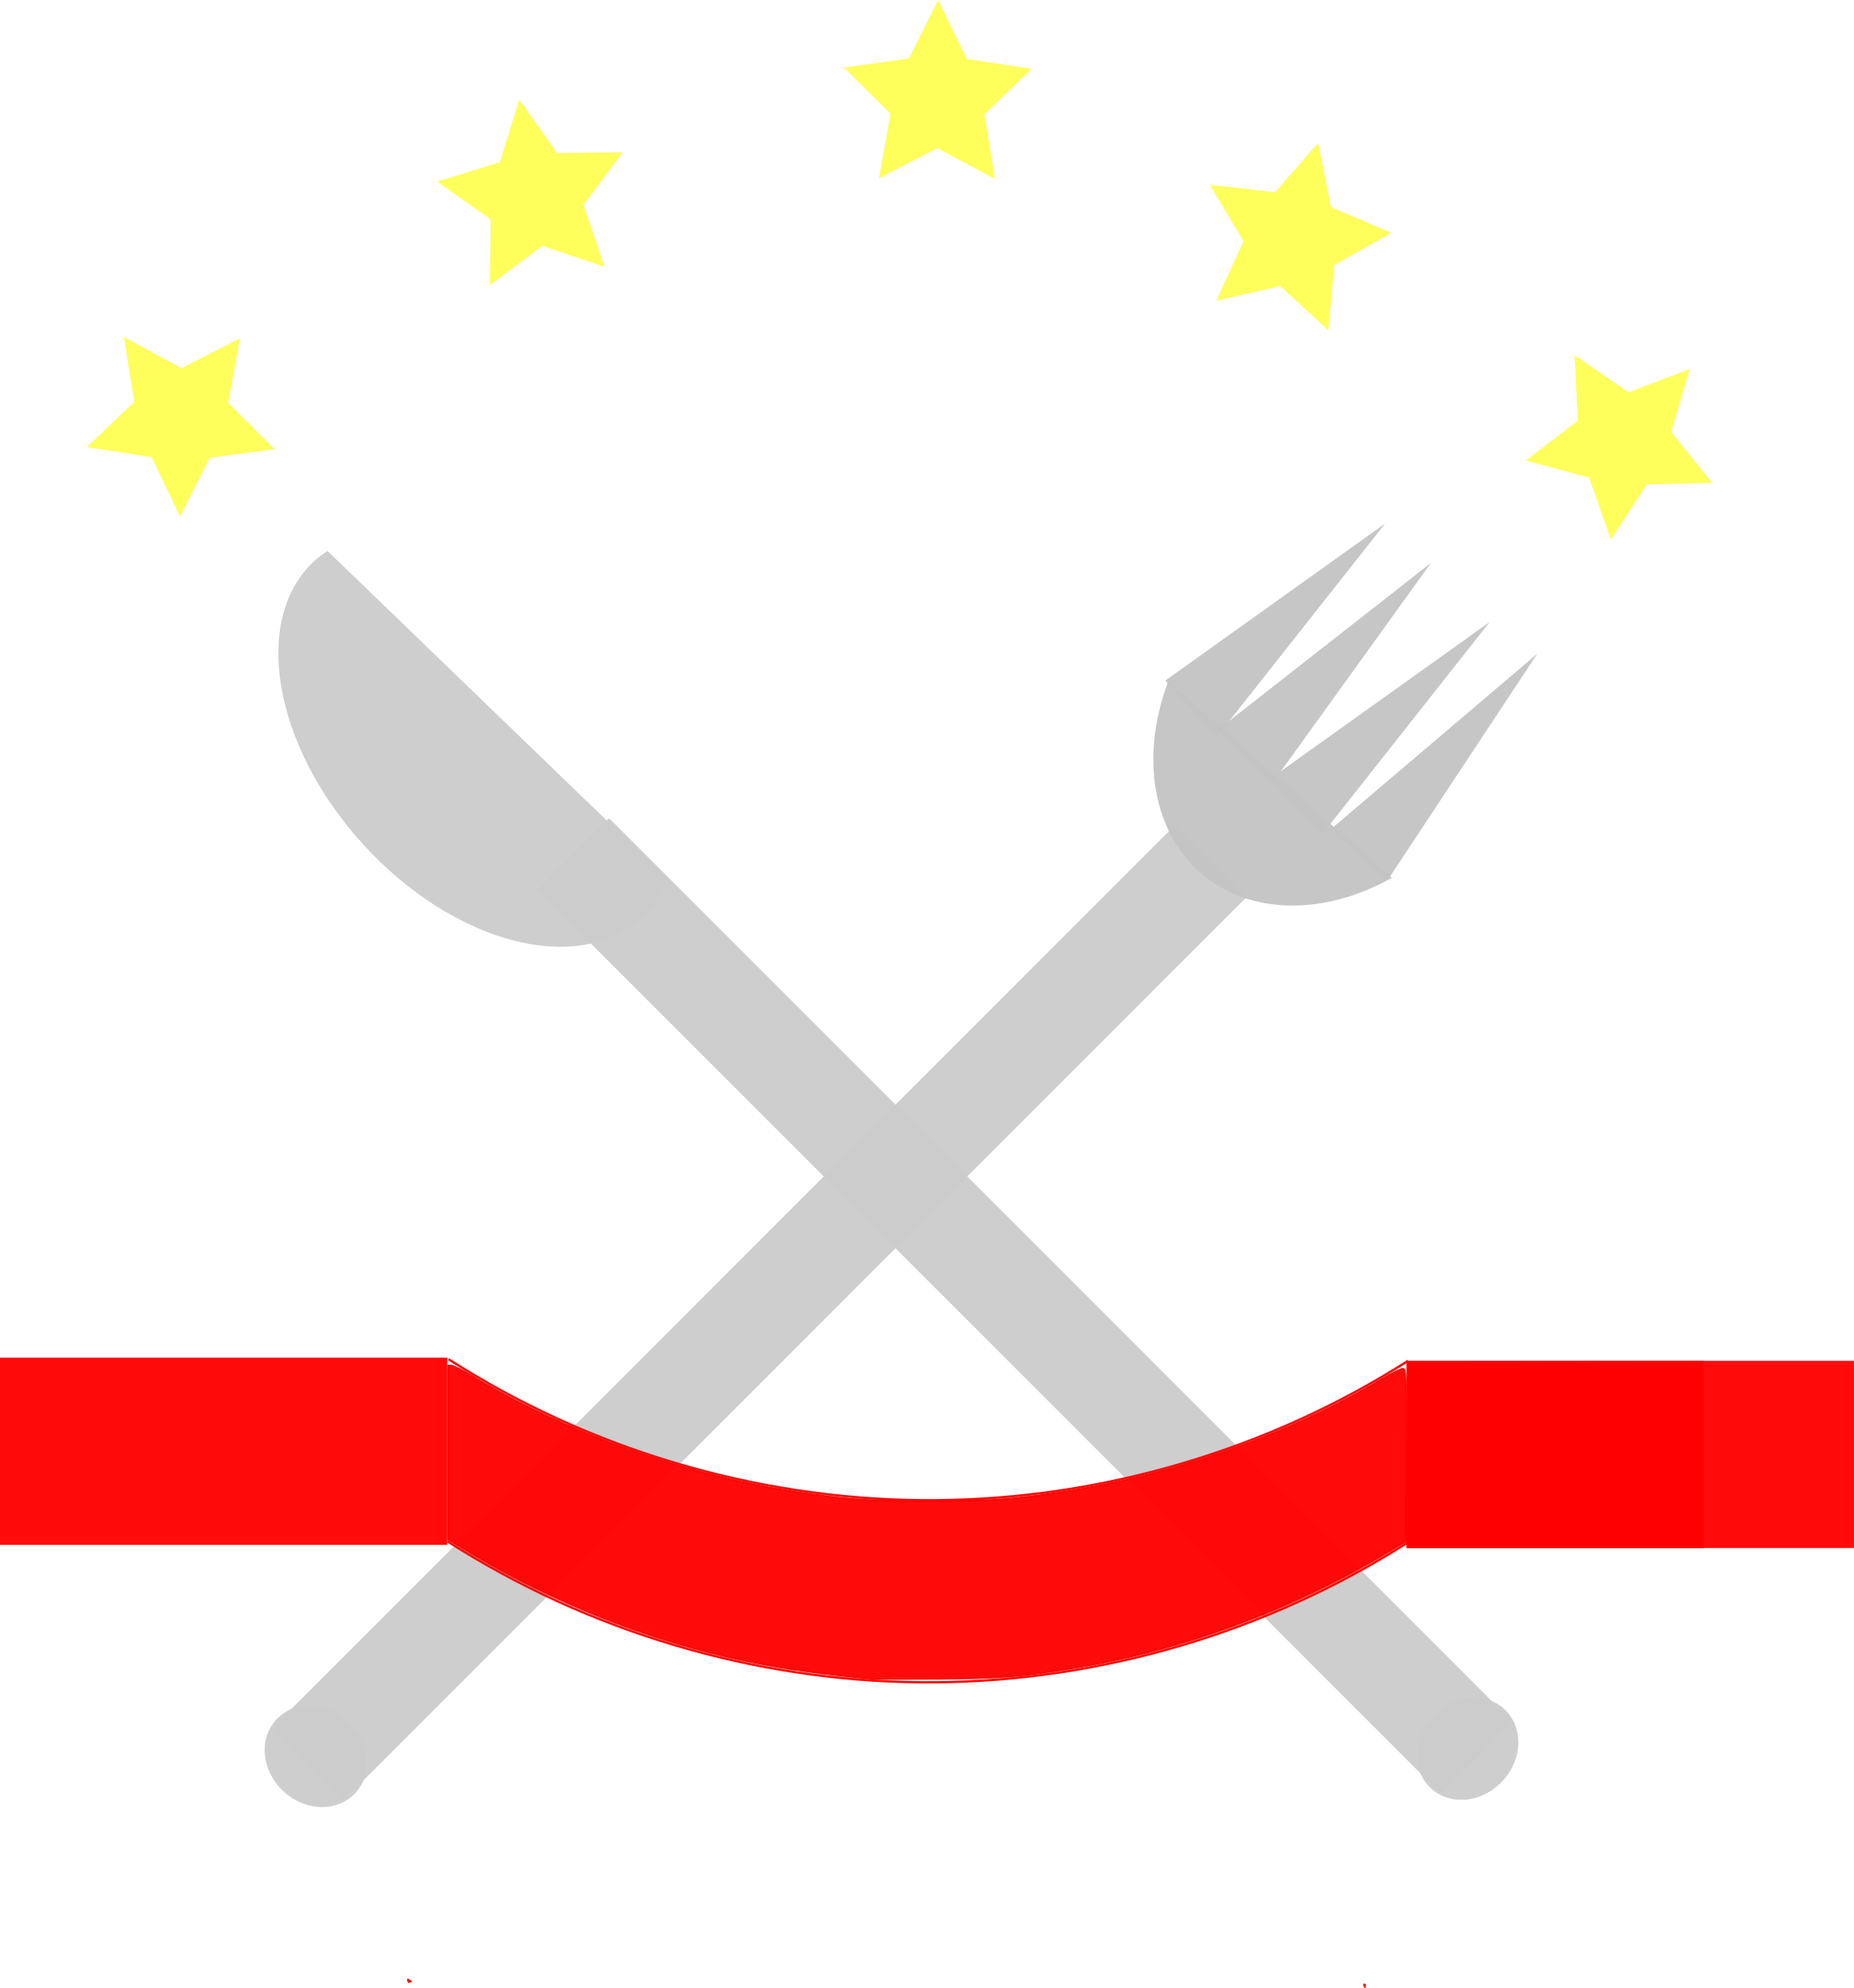
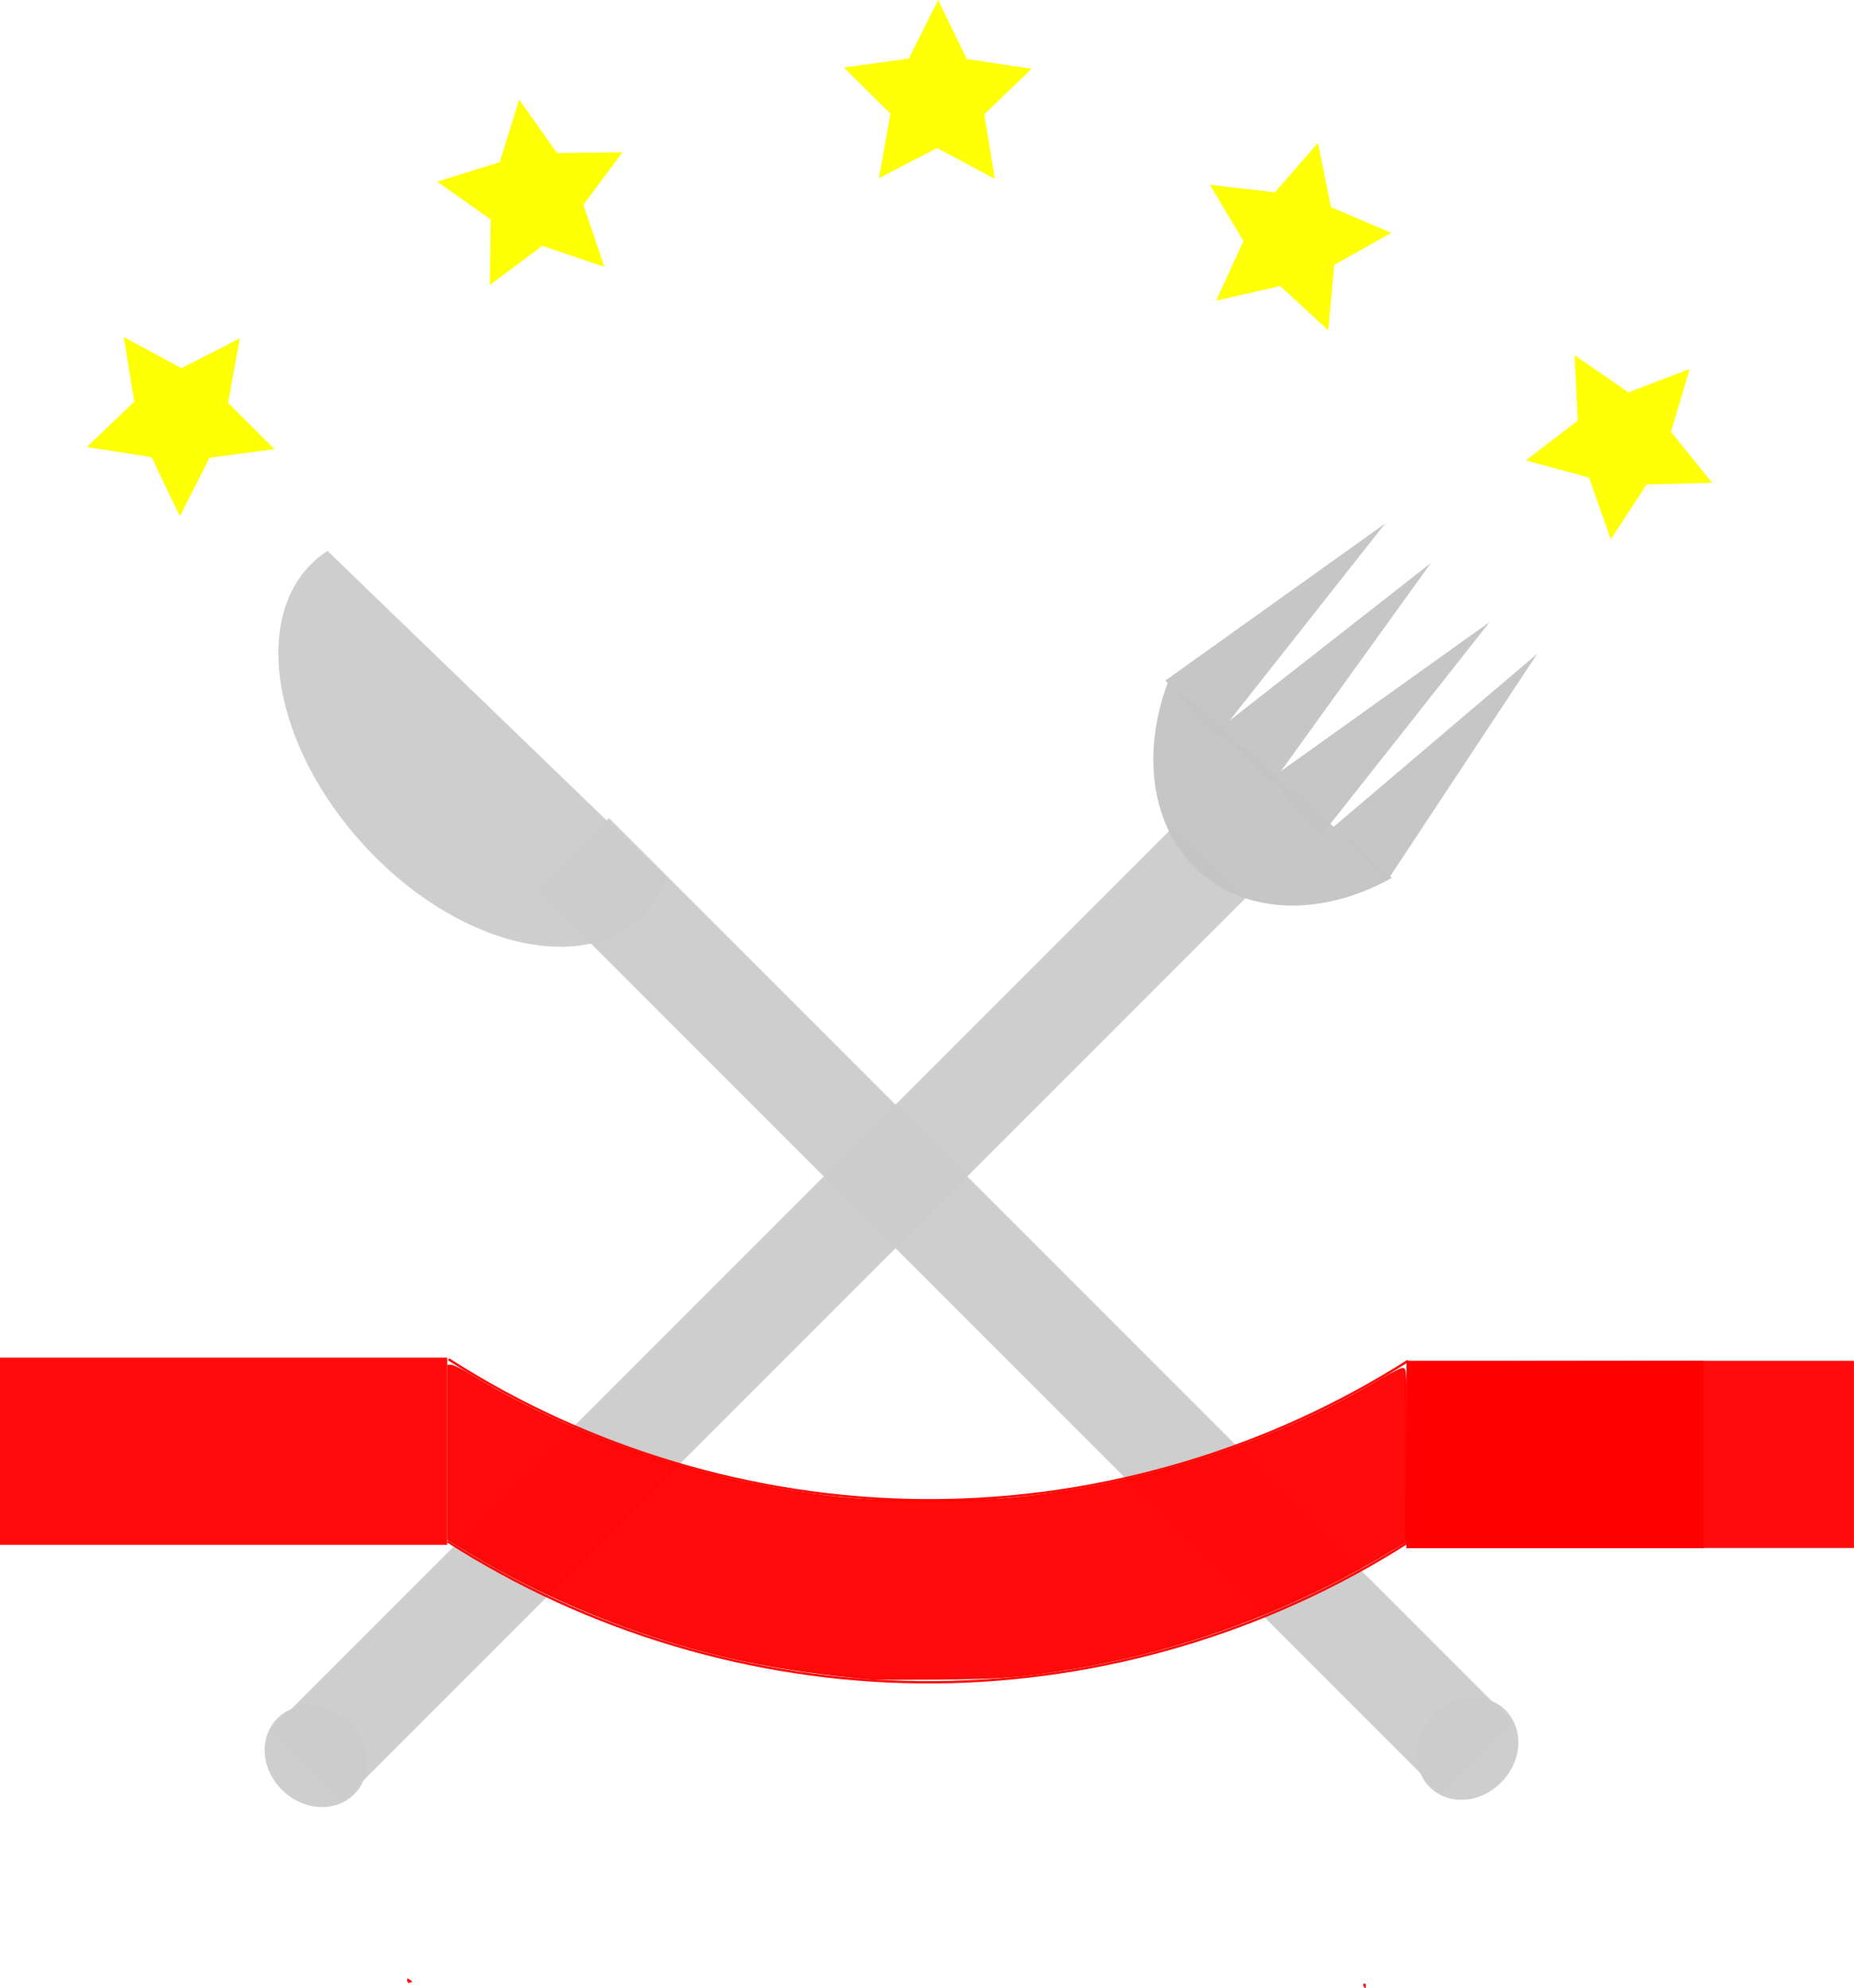
<svg xmlns="http://www.w3.org/2000/svg" width="209.405mm" height="224.497mm" viewBox="0 0 209.405 224.497" version="1.1" id="svg5">
  <defs id="defs2">
    </defs>
  <g id="layer1" transform="translate(-3.922889,-20.56144)">
    <g id="g13053" transform="translate(11.46442,26.1532)">
      <g id="g13031" transform="translate(-29.73583,1.074789)">
        <g id="g4750" style="fill:#cccccc;stroke:none">
          <rect style="fill:#cccccc;fill-opacity:0.957;fill-rule:evenodd;stroke:none;stroke-width:0.265;paint-order:stroke fill markers" id="rect344" width="11.464" height="144.38" x="170.712" y="-48.25" transform="rotate(45)" />
          <ellipse style="fill:#cccccc;fill-opacity:0.957;fill-rule:evenodd;stroke:none;stroke-width:0.274;stroke-opacity:0;paint-order:stroke fill markers" id="path3240" cx="33.704" cy="193.187" rx="5.728" ry="5.773" transform="matrix(1,0,0.1250362,0.9921522,0,0)" />
        </g>
        <path id="path4917" style="fill:#c4c3c3;fill-opacity:0.957;fill-rule:evenodd;stroke:#502d16;stroke-width:0.399;stroke-opacity:0;paint-order:stroke fill markers" d="M 179.41,92.464 154.14,70.298 a 18.627,24.296 39.687 0 0 3.932,21.843 18.627,24.296 39.687 0 0 21.338,0.323 z m -24.998,-21.528 24.362,21.854 z" />
        <path style="fill:#c4c3c3;fill-opacity:0.957;fill-rule:nonzero;stroke:none;stroke-width:0.265;stroke-opacity:0;paint-order:stroke fill markers" d="m 122.884,219.615 8.598,0.358 -3.583,-30.452 z" id="path11988-1" class="UnoptimicedTransforms" transform="rotate(42.48016,326.4598,195.1513)" />
        <path style="fill:#c4c3c3;fill-opacity:0.957;fill-rule:nonzero;stroke:none;stroke-width:0.265;stroke-opacity:0;paint-order:stroke fill markers" d="m 122.884,219.615 8.598,0.358 -3.583,-30.452 z" id="path11988-10" class="UnoptimicedTransforms" transform="rotate(40.18067,329.1388,221.2038)" />
        <path style="fill:#c4c3c3;fill-opacity:0.957;fill-rule:nonzero;stroke:none;stroke-width:0.265;stroke-opacity:0;paint-order:stroke fill markers" d="m 122.884,219.615 8.598,0.358 -3.583,-30.452 z" id="path11988-9" class="UnoptimicedTransforms" transform="rotate(45,318.728,182.2451)" />
        <path style="fill:#c4c3c3;fill-opacity:0.957;fill-rule:nonzero;stroke:none;stroke-width:0.265;stroke-opacity:0;paint-order:stroke fill markers" d="m 122.884,219.615 8.598,0.358 -3.583,-30.452 z" id="path11988-92" class="UnoptimicedTransforms" transform="rotate(45,311.233,202.0694)" />
      </g>
      <g id="g13037">
        <g id="g4750-3" style="fill:#cccccc;stroke:none" transform="rotate(-90,108.1496,141.5921)">
          <rect style="fill:#cccccc;fill-opacity:0.957;fill-rule:evenodd;stroke:none;stroke-width:0.265;paint-order:stroke fill markers" id="rect344-7" width="11.464" height="144.38" x="170.712" y="-48.25" transform="rotate(45)" />
          <ellipse style="fill:#cccccc;fill-opacity:0.957;fill-rule:evenodd;stroke:none;stroke-width:0.274;stroke-opacity:0;paint-order:stroke fill markers" id="path3240-3" cx="33.704" cy="193.187" rx="5.728" ry="5.773" transform="matrix(1,0,0.1250362,0.9921522,0,0)" />
        </g>
        <path id="path12882" style="fill:#cccccc;fill-opacity:0.957;fill-rule:evenodd;stroke:none;stroke-width:0.316;stroke-opacity:0;paint-order:stroke fill markers" d="m 29.456,56.626 a 27.306,17.493 47.762 0 0 -1.447,1.092 27.306,17.493 47.762 0 0 5.405,31.975 27.306,17.493 47.762 0 0 31.307,8.458 27.306,17.493 47.762 0 0 3.065,-4.526 z" />
      </g>
    </g>
-     <path style="fill:#ffff5a;fill-opacity:0.991;fill-rule:evenodd;stroke:none;stroke-width:0.265;stroke-opacity:0;paint-order:stroke fill markers" id="path13107" d="m 32.244,75.593 -7.01,-2.377 -5.932,4.427 0.095,-7.401 -6.043,-4.274 7.068,-2.197 2.197,-7.068 4.274,6.043 7.401,-0.095 -4.427,5.932 z" transform="rotate(-26.37816,24.36188,67.7117)" />
-     <path style="fill:#ffff5a;fill-opacity:0.992;fill-rule:evenodd;stroke:none;stroke-width:0.265;stroke-opacity:0;paint-order:stroke fill markers" id="path13107-5" d="m 35.11,48.366 -7.01,-2.377 -5.932,4.427 0.095,-7.401 -6.043,-4.274 7.068,-2.197 2.197,-7.068 4.274,6.043 7.401,-0.095 -4.427,5.932 z" transform="translate(37.08166,2.330148)" />
-     <path style="fill:#ffff5a;fill-opacity:0.992;fill-rule:evenodd;stroke:none;stroke-width:0.265;stroke-opacity:0;paint-order:stroke fill markers" id="path13107-7" d="m 35.11,48.366 -7.01,-2.377 -5.932,4.427 0.095,-7.401 -6.043,-4.274 7.068,-2.197 2.197,-7.068 4.274,6.043 7.401,-0.095 -4.427,5.932 z" transform="rotate(9.386664,121.967,539.0389)" />
-     <path style="fill:#ffff5a;fill-opacity:0.992;fill-rule:evenodd;stroke:none;stroke-width:0.265;stroke-opacity:0;paint-order:stroke fill markers" id="path13107-6" d="m 35.11,48.366 -7.01,-2.377 -5.932,4.427 0.095,-7.401 -6.043,-4.274 7.068,-2.197 2.197,-7.068 4.274,6.043 7.401,-0.095 -4.427,5.932 z" transform="rotate(23.83369,72.02617,334.6959)" />
-     <path style="fill:#ffff5a;fill-opacity:0.992;fill-rule:evenodd;stroke:none;stroke-width:0.265;stroke-opacity:0;paint-order:stroke fill markers" id="path13107-0" d="m 35.11,48.366 -7.01,-2.377 -5.932,4.427 0.095,-7.401 -6.043,-4.274 7.068,-2.197 2.197,-7.068 4.274,6.043 7.401,-0.095 -4.427,5.932 z" transform="rotate(51.85161,76.44099,219.9716)" />
+     <path style="fill:#ffff02;fill-opacity:0.992;fill-rule:evenodd;stroke:none;stroke-width:0.265;stroke-opacity:0;paint-order:stroke fill markers" id="path13107" d="m 32.244,75.593 -7.01,-2.377 -5.932,4.427 0.095,-7.401 -6.043,-4.274 7.068,-2.197 2.197,-7.068 4.274,6.043 7.401,-0.095 -4.427,5.932 z" transform="rotate(-26.37816,24.36188,67.7117)" />
+     <path style="fill:#ffff03;fill-opacity:0.992;fill-rule:evenodd;stroke:none;stroke-width:0.265;stroke-opacity:0;paint-order:stroke fill markers" id="path13107-5" d="m 35.11,48.366 -7.01,-2.377 -5.932,4.427 0.095,-7.401 -6.043,-4.274 7.068,-2.197 2.197,-7.068 4.274,6.043 7.401,-0.095 -4.427,5.932 z" transform="translate(37.08166,2.330148)" />
+     <path style="fill:#ffff04;fill-opacity:0.992;fill-rule:evenodd;stroke:none;stroke-width:0.265;stroke-opacity:0;paint-order:stroke fill markers" id="path13107-7" d="m 35.11,48.366 -7.01,-2.377 -5.932,4.427 0.095,-7.401 -6.043,-4.274 7.068,-2.197 2.197,-7.068 4.274,6.043 7.401,-0.095 -4.427,5.932 z" transform="rotate(9.386664,121.967,539.0389)" />
+     <path style="fill:#ffff05;fill-opacity:0.992;fill-rule:evenodd;stroke:none;stroke-width:0.265;stroke-opacity:0;paint-order:stroke fill markers" id="path13107-6" d="m 35.11,48.366 -7.01,-2.377 -5.932,4.427 0.095,-7.401 -6.043,-4.274 7.068,-2.197 2.197,-7.068 4.274,6.043 7.401,-0.095 -4.427,5.932 z" transform="rotate(23.83369,72.02617,334.6959)" />
+     <path style="fill:#ffff04;fill-opacity:0.992;fill-rule:evenodd;stroke:none;stroke-width:0.265;stroke-opacity:0;paint-order:stroke fill markers" id="path13107-0" d="m 35.11,48.366 -7.01,-2.377 -5.932,4.427 0.095,-7.401 -6.043,-4.274 7.068,-2.197 2.197,-7.068 4.274,6.043 7.401,-0.095 -4.427,5.932 z" transform="rotate(51.85161,76.44099,219.9716)" />
    <path style="fill:#ff0000;fill-opacity:0.957;fill-rule:evenodd;stroke:none;stroke-width:0.265;stroke-opacity:0.957;paint-order:stroke fill markers" d="m 49.44,243.619 50.694,0.537" id="path14788" />
    <path style="fill:#ff0000;fill-opacity:0.957;fill-rule:evenodd;stroke:#ff0000;stroke-width:0.24;stroke-opacity:0.957;paint-order:stroke fill markers" d="m 597.159,925.636 c -0.439,-0.702 -0.363,-1.2 0.182,-1.2 0.388,0 0.479,0.16 0.479,0.838 0,0.943 -0.222,1.065 -0.661,0.362 z" id="path15625" transform="scale(0.2645833)" />
    <g id="g15642" transform="translate(4.639415,-69.74271)">
      <g id="g15503">
        <rect style="fill:#ff0000;fill-opacity:0.957;fill-rule:evenodd;stroke:none;stroke-width:0.265;stroke-opacity:0;paint-order:stroke fill markers" id="rect14350" width="50.515" height="21.138" x="-0.717" y="243.619" />
        <rect style="fill:#ff0000;fill-opacity:0.957;fill-rule:evenodd;stroke:none;stroke-width:0.265;stroke-opacity:0;paint-order:stroke fill markers" id="rect14350-7" width="50.515" height="21.138" x="158.173" y="243.977" />
        <path style="fill:none;fill-opacity:0.957;fill-rule:evenodd;stroke:#ff0000;stroke-width:0.265;stroke-opacity:0.957;paint-order:stroke fill markers" d="m 49.947,243.798 c 15.818,10.146 34.525,15.731 53.316,15.92 18.791,0.189 37.606,-5.02 53.625,-14.845 0.48,-0.295 0.958,-0.593 1.433,-0.896" id="path15467" />
        <path style="fill:none;fill-opacity:0.957;fill-rule:evenodd;stroke:#ff0000;stroke-width:0.265;stroke-opacity:0.957;paint-order:stroke fill markers" d="m 49.827,264.357 c 15.818,10.146 34.525,15.731 53.316,15.92 18.791,0.189 37.606,-5.02 53.625,-14.845 0.48,-0.295 0.958,-0.593 1.433,-0.896" id="path15467-9" />
      </g>
      <path style="fill:#ff0000;fill-opacity:0.957;fill-rule:evenodd;stroke:#ff0000;stroke-width:0.678;stroke-opacity:0.957;paint-order:stroke fill markers" d="m 369.321,1057.782 c -38.799,-3.353 -68.71,-9.507 -100.878,-20.757 -23.405,-8.185 -49.128,-20.175 -69.248,-32.279 l -10.642,-6.402 V 961.247 924.149 h 1.423 c 0.783,0 4.402,1.81 8.044,4.022 40.19,24.417 89.973,42.345 138.126,49.743 22.548,3.464 31.084,4.062 57.886,4.052 26.788,-0.009 35.557,-0.623 57.886,-4.051 47.507,-7.295 95.38,-24.282 135.437,-48.059 4.033,-2.394 7.961,-4.353 8.729,-4.353 1.393,0 1.396,0.082 1.396,36.833 v 36.833 l -7.278,4.366 c -41.92,25.149 -88.313,42.217 -135.671,49.914 -21.51,3.496 -30.297,4.176 -56.776,4.39 -13.964,0.113 -26.76,0.087 -28.435,-0.057 z" id="path15621" transform="scale(0.2645833)" />
      <path style="fill:#ff0000;fill-opacity:0.957;fill-rule:evenodd;stroke:#ff0000;stroke-width:0.24;stroke-opacity:0.957;paint-order:stroke fill markers" d="m 597.811,1001.093 c 0.024,-1.874 -0.3,-5.073 -0.501,-4.948 -0.118,0.073 -0.21,-3.53 -0.21,-8.277 0,-4.645 0.092,-8.349 0.206,-8.279 0.115,0.071 0.285,-11.858 0.385,-26.844 0.098,-14.834 0.209,-27.73 0.246,-28.658 l 0.068,-1.687 63.219,-0.063 63.219,-0.063 v 39.858 39.858 h -63.322 -63.322 z" id="path15627" transform="scale(0.2645833)" />
    </g>
    <path style="fill:#ff0000;fill-opacity:0.957;fill-rule:evenodd;stroke:#ff0000;stroke-width:0.24;stroke-opacity:0.957;paint-order:stroke fill markers" d="" id="path15629" transform="scale(0.2645833)" />
    <path style="fill:#ff0000;fill-opacity:0.957;fill-rule:evenodd;stroke:#ff0000;stroke-width:0.24;stroke-opacity:0.957;paint-order:stroke fill markers" d="m 189.16,923.798 c 0.165,-0.066 0.434,-0.066 0.598,0 0.165,0.066 0.03,0.121 -0.299,0.121 -0.329,0 -0.464,-0.054 -0.299,-0.121 z" id="path15631" transform="scale(0.2645833)" />
    <path style="fill:#ff0000;fill-opacity:0.957;fill-rule:evenodd;stroke:#ff0000;stroke-width:0.24;stroke-opacity:0.957;paint-order:stroke fill markers" d="m 188.742,922.94 c -7.5e-4,-0.362 0.054,-0.658 0.122,-0.658 0.226,0 1.786,1.075 1.789,1.233 0.002,0.086 -0.427,0.139 -0.953,0.12 -0.874,-0.033 -0.956,-0.092 -0.957,-0.694 z" id="path15633" transform="scale(0.2645833)" />
  </g>
</svg>
